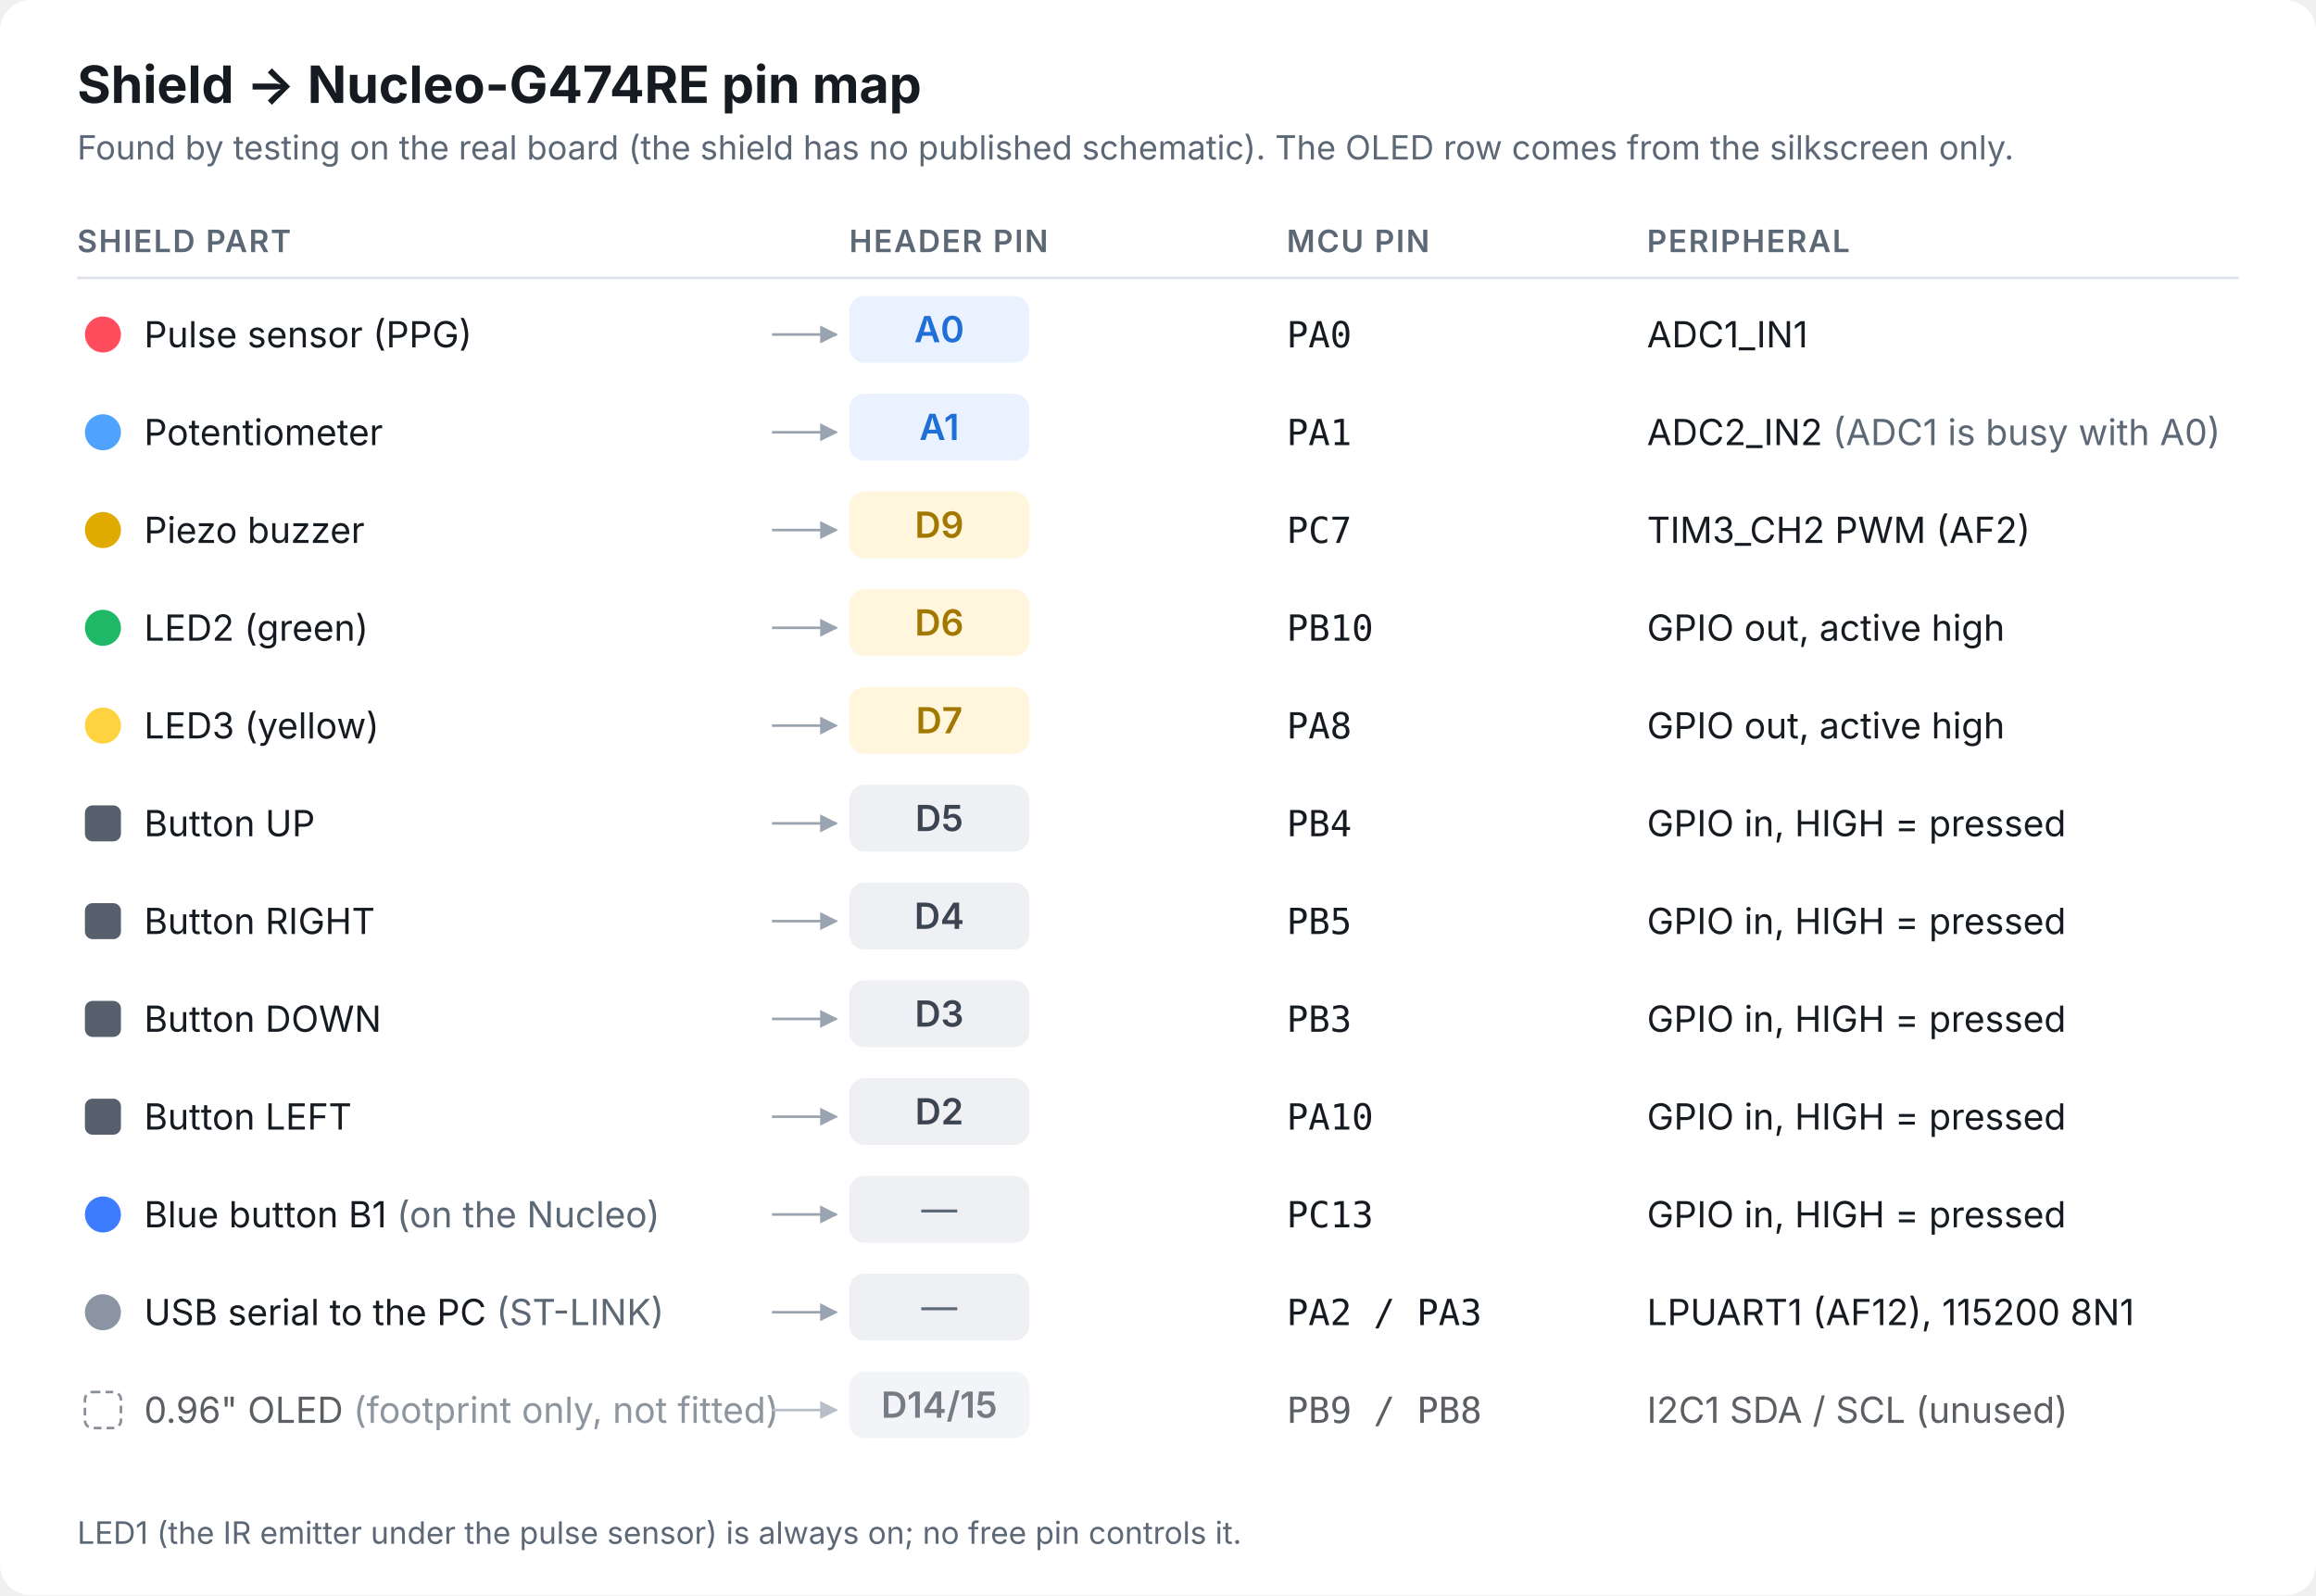
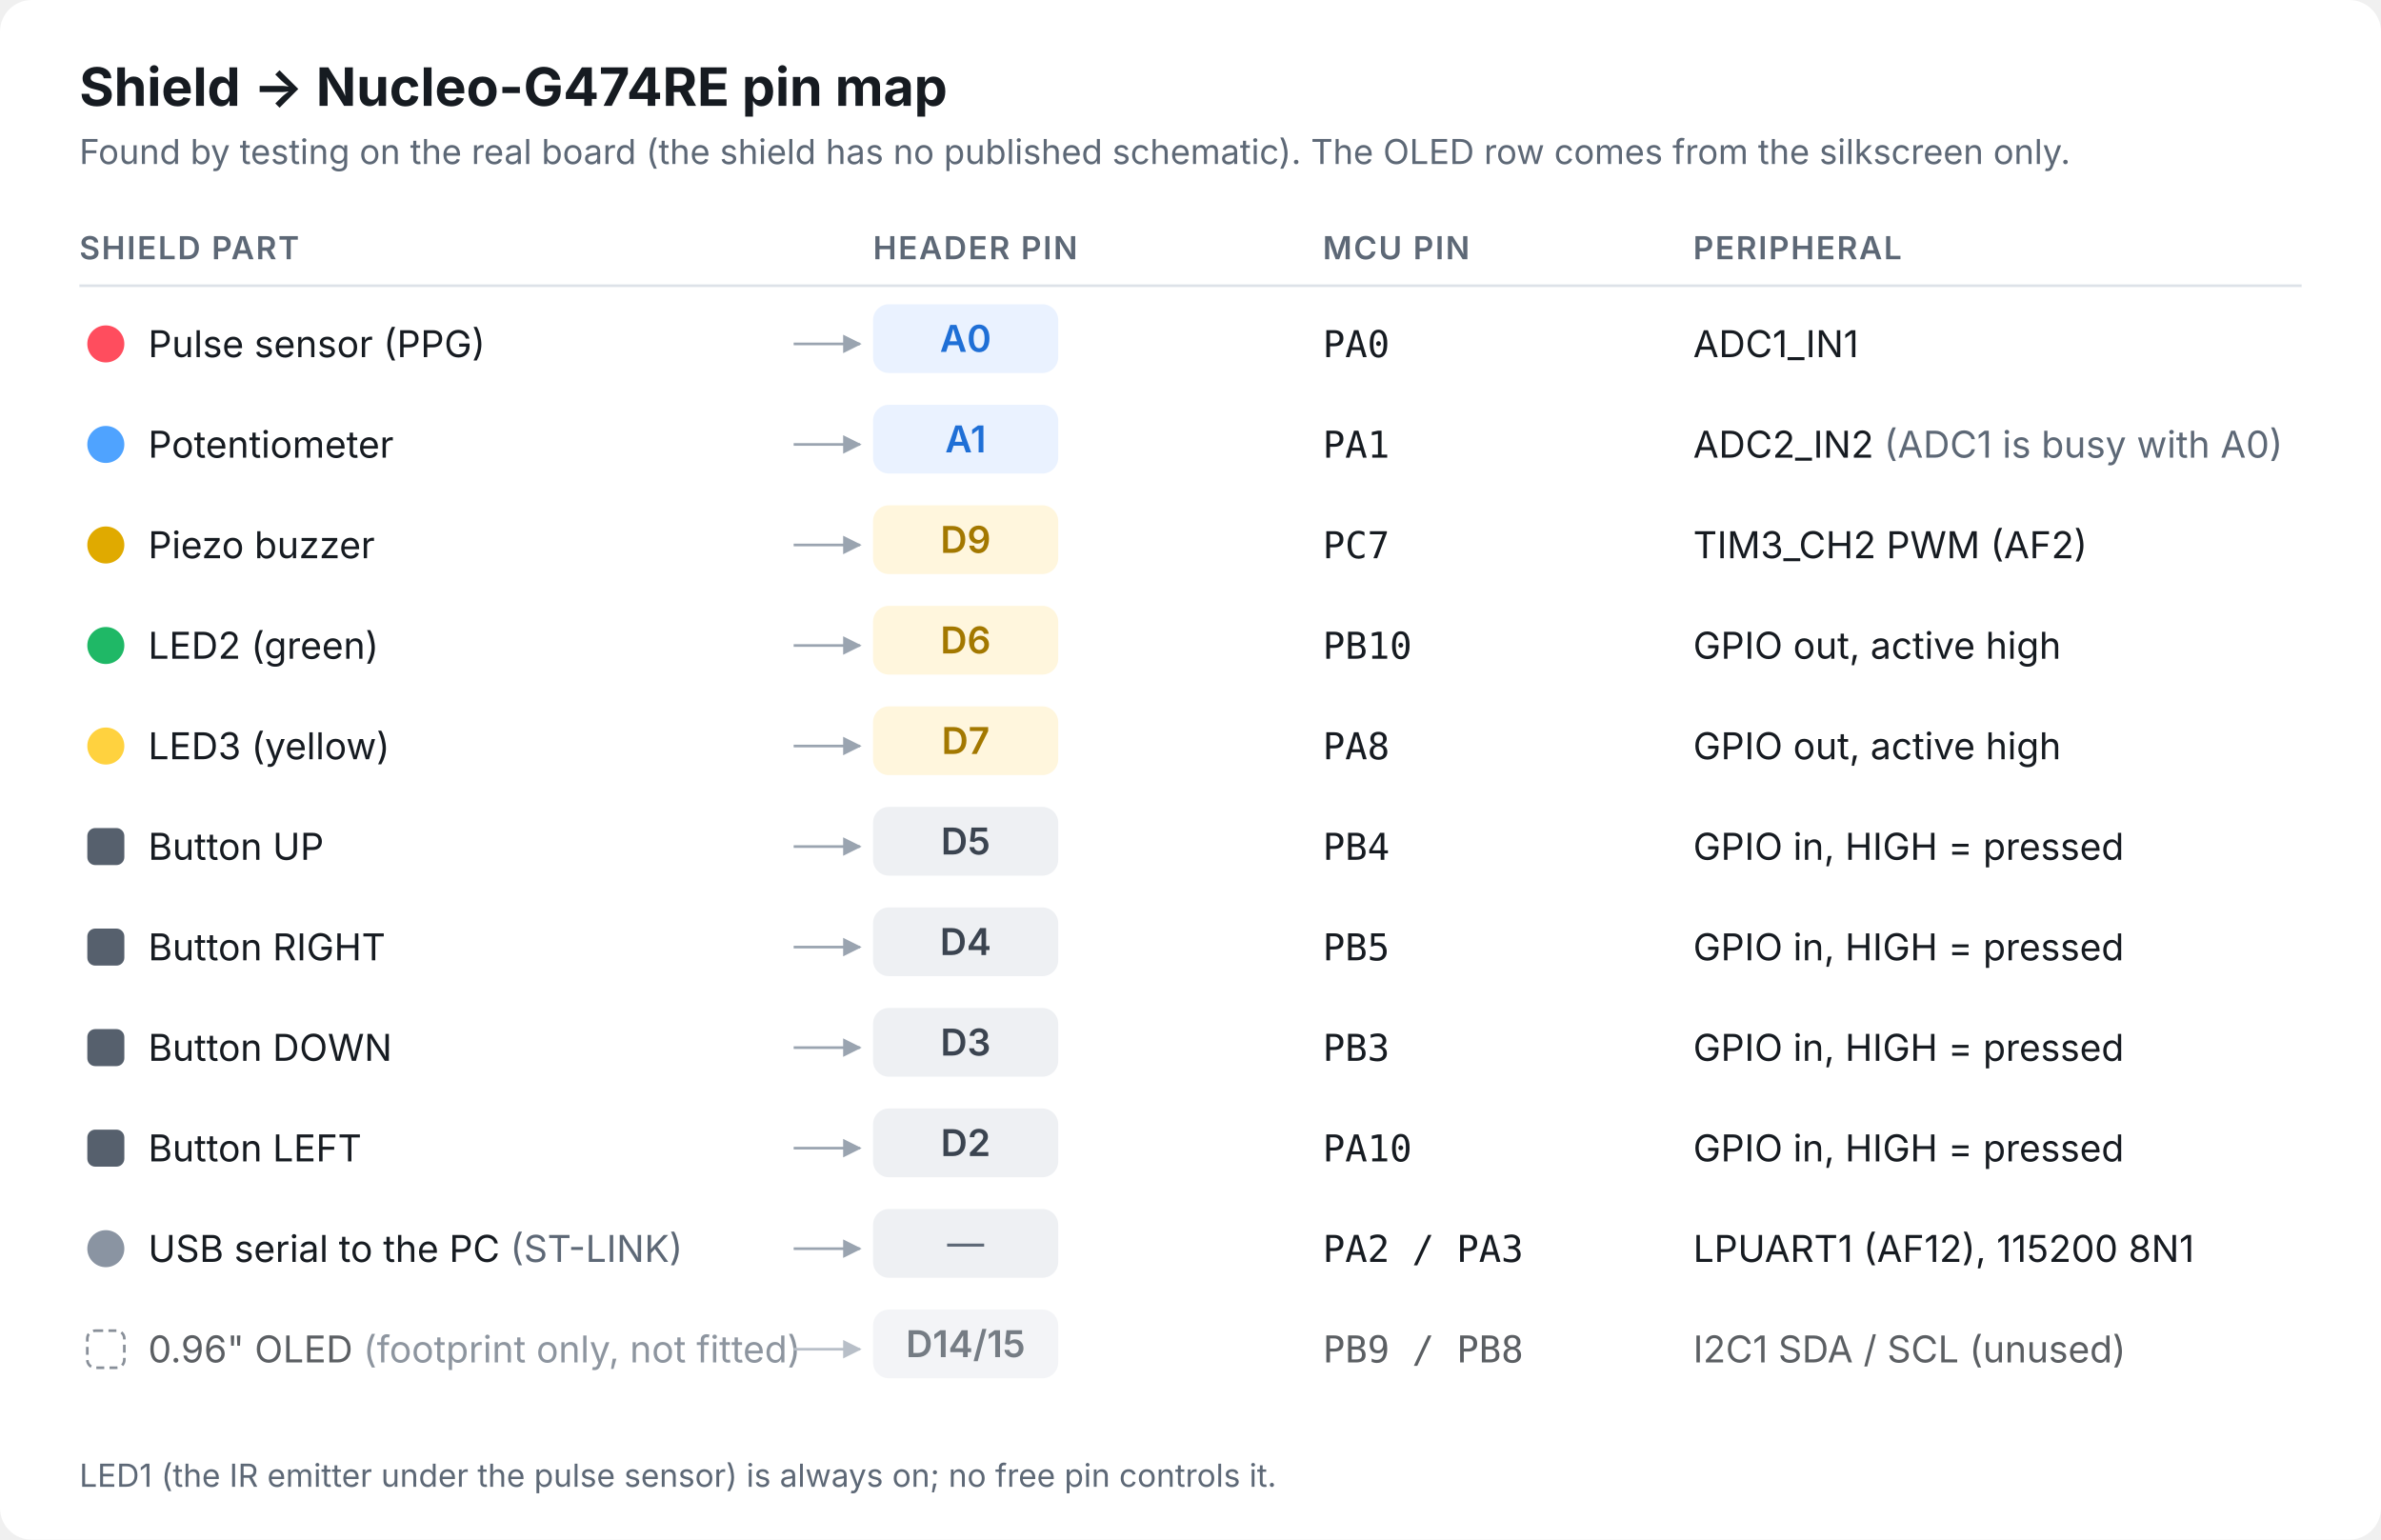
- <svg xmlns="http://www.w3.org/2000/svg" viewBox="0 0 900 620" font-family="system-ui, -apple-system, Segoe UI, sans-serif" font-size="14">
-   <rect width="900" height="620" rx="12" fill="#ffffff" />
+ <svg xmlns="http://www.w3.org/2000/svg" viewBox="0 0 900 582" font-family="system-ui, -apple-system, Segoe UI, sans-serif" font-size="14">
+   <rect width="900" height="582" rx="12" fill="#ffffff" />
  <text x="30" y="40" font-size="20" font-weight="700" fill="#161b21">Shield → Nucleo-G474RE pin map</text>
  <text x="30" y="62" font-size="13" fill="#5d6876">Found by testing on the real board (the shield has no published schematic). The OLED row comes from the silkscreen only.</text>
  <g font-size="12" font-weight="600" fill="#5d6876" letter-spacing=".05em">
    <text x="30" y="98">SHIELD PART</text>
    <text x="330" y="98">HEADER PIN</text>
    <text x="500" y="98">MCU PIN</text>
    <text x="640" y="98">PERIPHERAL</text>
  </g>
  <line x1="30" y1="108" x2="870" y2="108" stroke="#dde2e8" />
  <defs>
    <marker id="a" viewBox="0 0 10 10" refX="9" refY="5" markerWidth="7" markerHeight="7" orient="auto">
      <path d="M0 0L10 5L0 10z" fill="#9aa4b0" />
    </marker>
  </defs>
  <g id="rows">
    <g transform="translate(0,135)">
      <circle cx="40" cy="-5" r="7" fill="#ff4d5e" />
      <text x="56" y="0" fill="#161b21">Pulse sensor (PPG)</text>
      <line x1="300" y1="-5" x2="325" y2="-5" stroke="#9aa4b0" marker-end="url(#a)" />
      <rect x="330" y="-20" width="70" height="26" rx="6" fill="#eaf2ff" />
      <text x="365" y="-2" text-anchor="middle" font-weight="600" fill="#1f6fd6">A0</text>
      <text x="500" y="0" font-family="ui-monospace, Consolas, monospace" fill="#161b21">PA0</text>
      <text x="640" y="0" fill="#161b21">ADC1_IN1</text>
    </g>
    <g transform="translate(0,173)">
      <circle cx="40" cy="-5" r="7" fill="#4fa3ff" />
      <text x="56" y="0" fill="#161b21">Potentiometer</text>
      <line x1="300" y1="-5" x2="325" y2="-5" stroke="#9aa4b0" marker-end="url(#a)" />
      <rect x="330" y="-20" width="70" height="26" rx="6" fill="#eaf2ff" />
      <text x="365" y="-2" text-anchor="middle" font-weight="600" fill="#1f6fd6">A1</text>
      <text x="500" y="0" font-family="ui-monospace, Consolas, monospace" fill="#161b21">PA1</text>
      <text x="640" y="0" fill="#161b21">ADC2_IN2 <tspan fill="#5d6876">(ADC1 is busy with A0)</tspan>
      </text>
    </g>
    <g transform="translate(0,211)">
      <circle cx="40" cy="-5" r="7" fill="#e0aa00" />
      <text x="56" y="0" fill="#161b21">Piezo buzzer</text>
      <line x1="300" y1="-5" x2="325" y2="-5" stroke="#9aa4b0" marker-end="url(#a)" />
      <rect x="330" y="-20" width="70" height="26" rx="6" fill="#fff6dd" />
      <text x="365" y="-2" text-anchor="middle" font-weight="600" fill="#a37800">D9</text>
      <text x="500" y="0" font-family="ui-monospace, Consolas, monospace" fill="#161b21">PC7</text>
      <text x="640" y="0" fill="#161b21">TIM3_CH2 PWM (AF2)</text>
    </g>
    <g transform="translate(0,249)">
      <circle cx="40" cy="-5" r="7" fill="#1fb866" />
      <text x="56" y="0" fill="#161b21">LED2 (green)</text>
      <line x1="300" y1="-5" x2="325" y2="-5" stroke="#9aa4b0" marker-end="url(#a)" />
      <rect x="330" y="-20" width="70" height="26" rx="6" fill="#fff6dd" />
      <text x="365" y="-2" text-anchor="middle" font-weight="600" fill="#a37800">D6</text>
      <text x="500" y="0" font-family="ui-monospace, Consolas, monospace" fill="#161b21">PB10</text>
      <text x="640" y="0" fill="#161b21">GPIO out, active high</text>
    </g>
    <g transform="translate(0,287)">
      <circle cx="40" cy="-5" r="7" fill="#ffd23f" />
      <text x="56" y="0" fill="#161b21">LED3 (yellow)</text>
      <line x1="300" y1="-5" x2="325" y2="-5" stroke="#9aa4b0" marker-end="url(#a)" />
      <rect x="330" y="-20" width="70" height="26" rx="6" fill="#fff6dd" />
      <text x="365" y="-2" text-anchor="middle" font-weight="600" fill="#a37800">D7</text>
      <text x="500" y="0" font-family="ui-monospace, Consolas, monospace" fill="#161b21">PA8</text>
      <text x="640" y="0" fill="#161b21">GPIO out, active high</text>
    </g>
    <g transform="translate(0,325)">
      <rect x="33" y="-12" width="14" height="14" rx="3" fill="#56606d" />
      <text x="56" y="0" fill="#161b21">Button UP</text>
      <line x1="300" y1="-5" x2="325" y2="-5" stroke="#9aa4b0" marker-end="url(#a)" />
      <rect x="330" y="-20" width="70" height="26" rx="6" fill="#eef0f3" />
      <text x="365" y="-2" text-anchor="middle" font-weight="600" fill="#3b4450">D5</text>
      <text x="500" y="0" font-family="ui-monospace, Consolas, monospace" fill="#161b21">PB4</text>
      <text x="640" y="0" fill="#161b21">GPIO in, HIGH = pressed</text>
    </g>
    <g transform="translate(0,363)">
      <rect x="33" y="-12" width="14" height="14" rx="3" fill="#56606d" />
      <text x="56" y="0" fill="#161b21">Button RIGHT</text>
      <line x1="300" y1="-5" x2="325" y2="-5" stroke="#9aa4b0" marker-end="url(#a)" />
      <rect x="330" y="-20" width="70" height="26" rx="6" fill="#eef0f3" />
      <text x="365" y="-2" text-anchor="middle" font-weight="600" fill="#3b4450">D4</text>
      <text x="500" y="0" font-family="ui-monospace, Consolas, monospace" fill="#161b21">PB5</text>
      <text x="640" y="0" fill="#161b21">GPIO in, HIGH = pressed</text>
    </g>
    <g transform="translate(0,401)">
      <rect x="33" y="-12" width="14" height="14" rx="3" fill="#56606d" />
      <text x="56" y="0" fill="#161b21">Button DOWN</text>
      <line x1="300" y1="-5" x2="325" y2="-5" stroke="#9aa4b0" marker-end="url(#a)" />
      <rect x="330" y="-20" width="70" height="26" rx="6" fill="#eef0f3" />
      <text x="365" y="-2" text-anchor="middle" font-weight="600" fill="#3b4450">D3</text>
      <text x="500" y="0" font-family="ui-monospace, Consolas, monospace" fill="#161b21">PB3</text>
      <text x="640" y="0" fill="#161b21">GPIO in, HIGH = pressed</text>
    </g>
    <g transform="translate(0,439)">
      <rect x="33" y="-12" width="14" height="14" rx="3" fill="#56606d" />
      <text x="56" y="0" fill="#161b21">Button LEFT</text>
      <line x1="300" y1="-5" x2="325" y2="-5" stroke="#9aa4b0" marker-end="url(#a)" />
      <rect x="330" y="-20" width="70" height="26" rx="6" fill="#eef0f3" />
      <text x="365" y="-2" text-anchor="middle" font-weight="600" fill="#3b4450">D2</text>
      <text x="500" y="0" font-family="ui-monospace, Consolas, monospace" fill="#161b21">PA10</text>
      <text x="640" y="0" fill="#161b21">GPIO in, HIGH = pressed</text>
    </g>
    <g transform="translate(0,477)">
-       <circle cx="40" cy="-5" r="7" fill="#3d7bff" />
-       <text x="56" y="0" fill="#161b21">Blue button B1 <tspan fill="#5d6876">(on the Nucleo)</tspan>
-       </text>
-       <line x1="300" y1="-5" x2="325" y2="-5" stroke="#9aa4b0" marker-end="url(#a)" />
-       <rect x="330" y="-20" width="70" height="26" rx="6" fill="#eef0f3" />
-       <text x="365" y="-2" text-anchor="middle" fill="#5d6876">—</text>
-       <text x="500" y="0" font-family="ui-monospace, Consolas, monospace" fill="#161b21">PC13</text>
-       <text x="640" y="0" fill="#161b21">GPIO in, HIGH = pressed</text>
-     </g>
-     <g transform="translate(0,515)">
      <circle cx="40" cy="-5" r="7" fill="#8a94a2" />
      <text x="56" y="0" fill="#161b21">USB serial to the PC <tspan fill="#5d6876">(ST-LINK)</tspan>
      </text>
      <line x1="300" y1="-5" x2="325" y2="-5" stroke="#9aa4b0" marker-end="url(#a)" />
      <rect x="330" y="-20" width="70" height="26" rx="6" fill="#eef0f3" />
      <text x="365" y="-2" text-anchor="middle" fill="#5d6876">—</text>
      <text x="500" y="0" font-family="ui-monospace, Consolas, monospace" fill="#161b21">PA2 / PA3</text>
      <text x="640" y="0" fill="#161b21">LPUART1 (AF12), 115200 8N1</text>
    </g>
-     <g transform="translate(0,553)" opacity=".7">
+     <g transform="translate(0,515)" opacity=".7">
      <rect x="33" y="-12" width="14" height="14" rx="3" fill="none" stroke="#56606d" stroke-dasharray="3 2" />
      <text x="56" y="0" fill="#161b21">0.96" OLED <tspan fill="#5d6876">(footprint only, not fitted)</tspan>
      </text>
      <line x1="300" y1="-5" x2="325" y2="-5" stroke="#9aa4b0" marker-end="url(#a)" />
      <rect x="330" y="-20" width="70" height="26" rx="6" fill="#eef0f3" />
      <text x="365" y="-2" text-anchor="middle" font-weight="600" fill="#3b4450">D14/15</text>
      <text x="500" y="0" font-family="ui-monospace, Consolas, monospace" fill="#161b21">PB9 / PB8</text>
      <text x="640" y="0" fill="#161b21">I2C1 SDA / SCL (unused)</text>
    </g>
  </g>
-   <text x="30" y="600" font-size="12" fill="#5d6876">LED1 (the IR emitter under the pulse sensor) is always on; no free pin controls it.</text>
+   <text x="30" y="562" font-size="12" fill="#5d6876">LED1 (the IR emitter under the pulse sensor) is always on; no free pin controls it.</text>
</svg>
